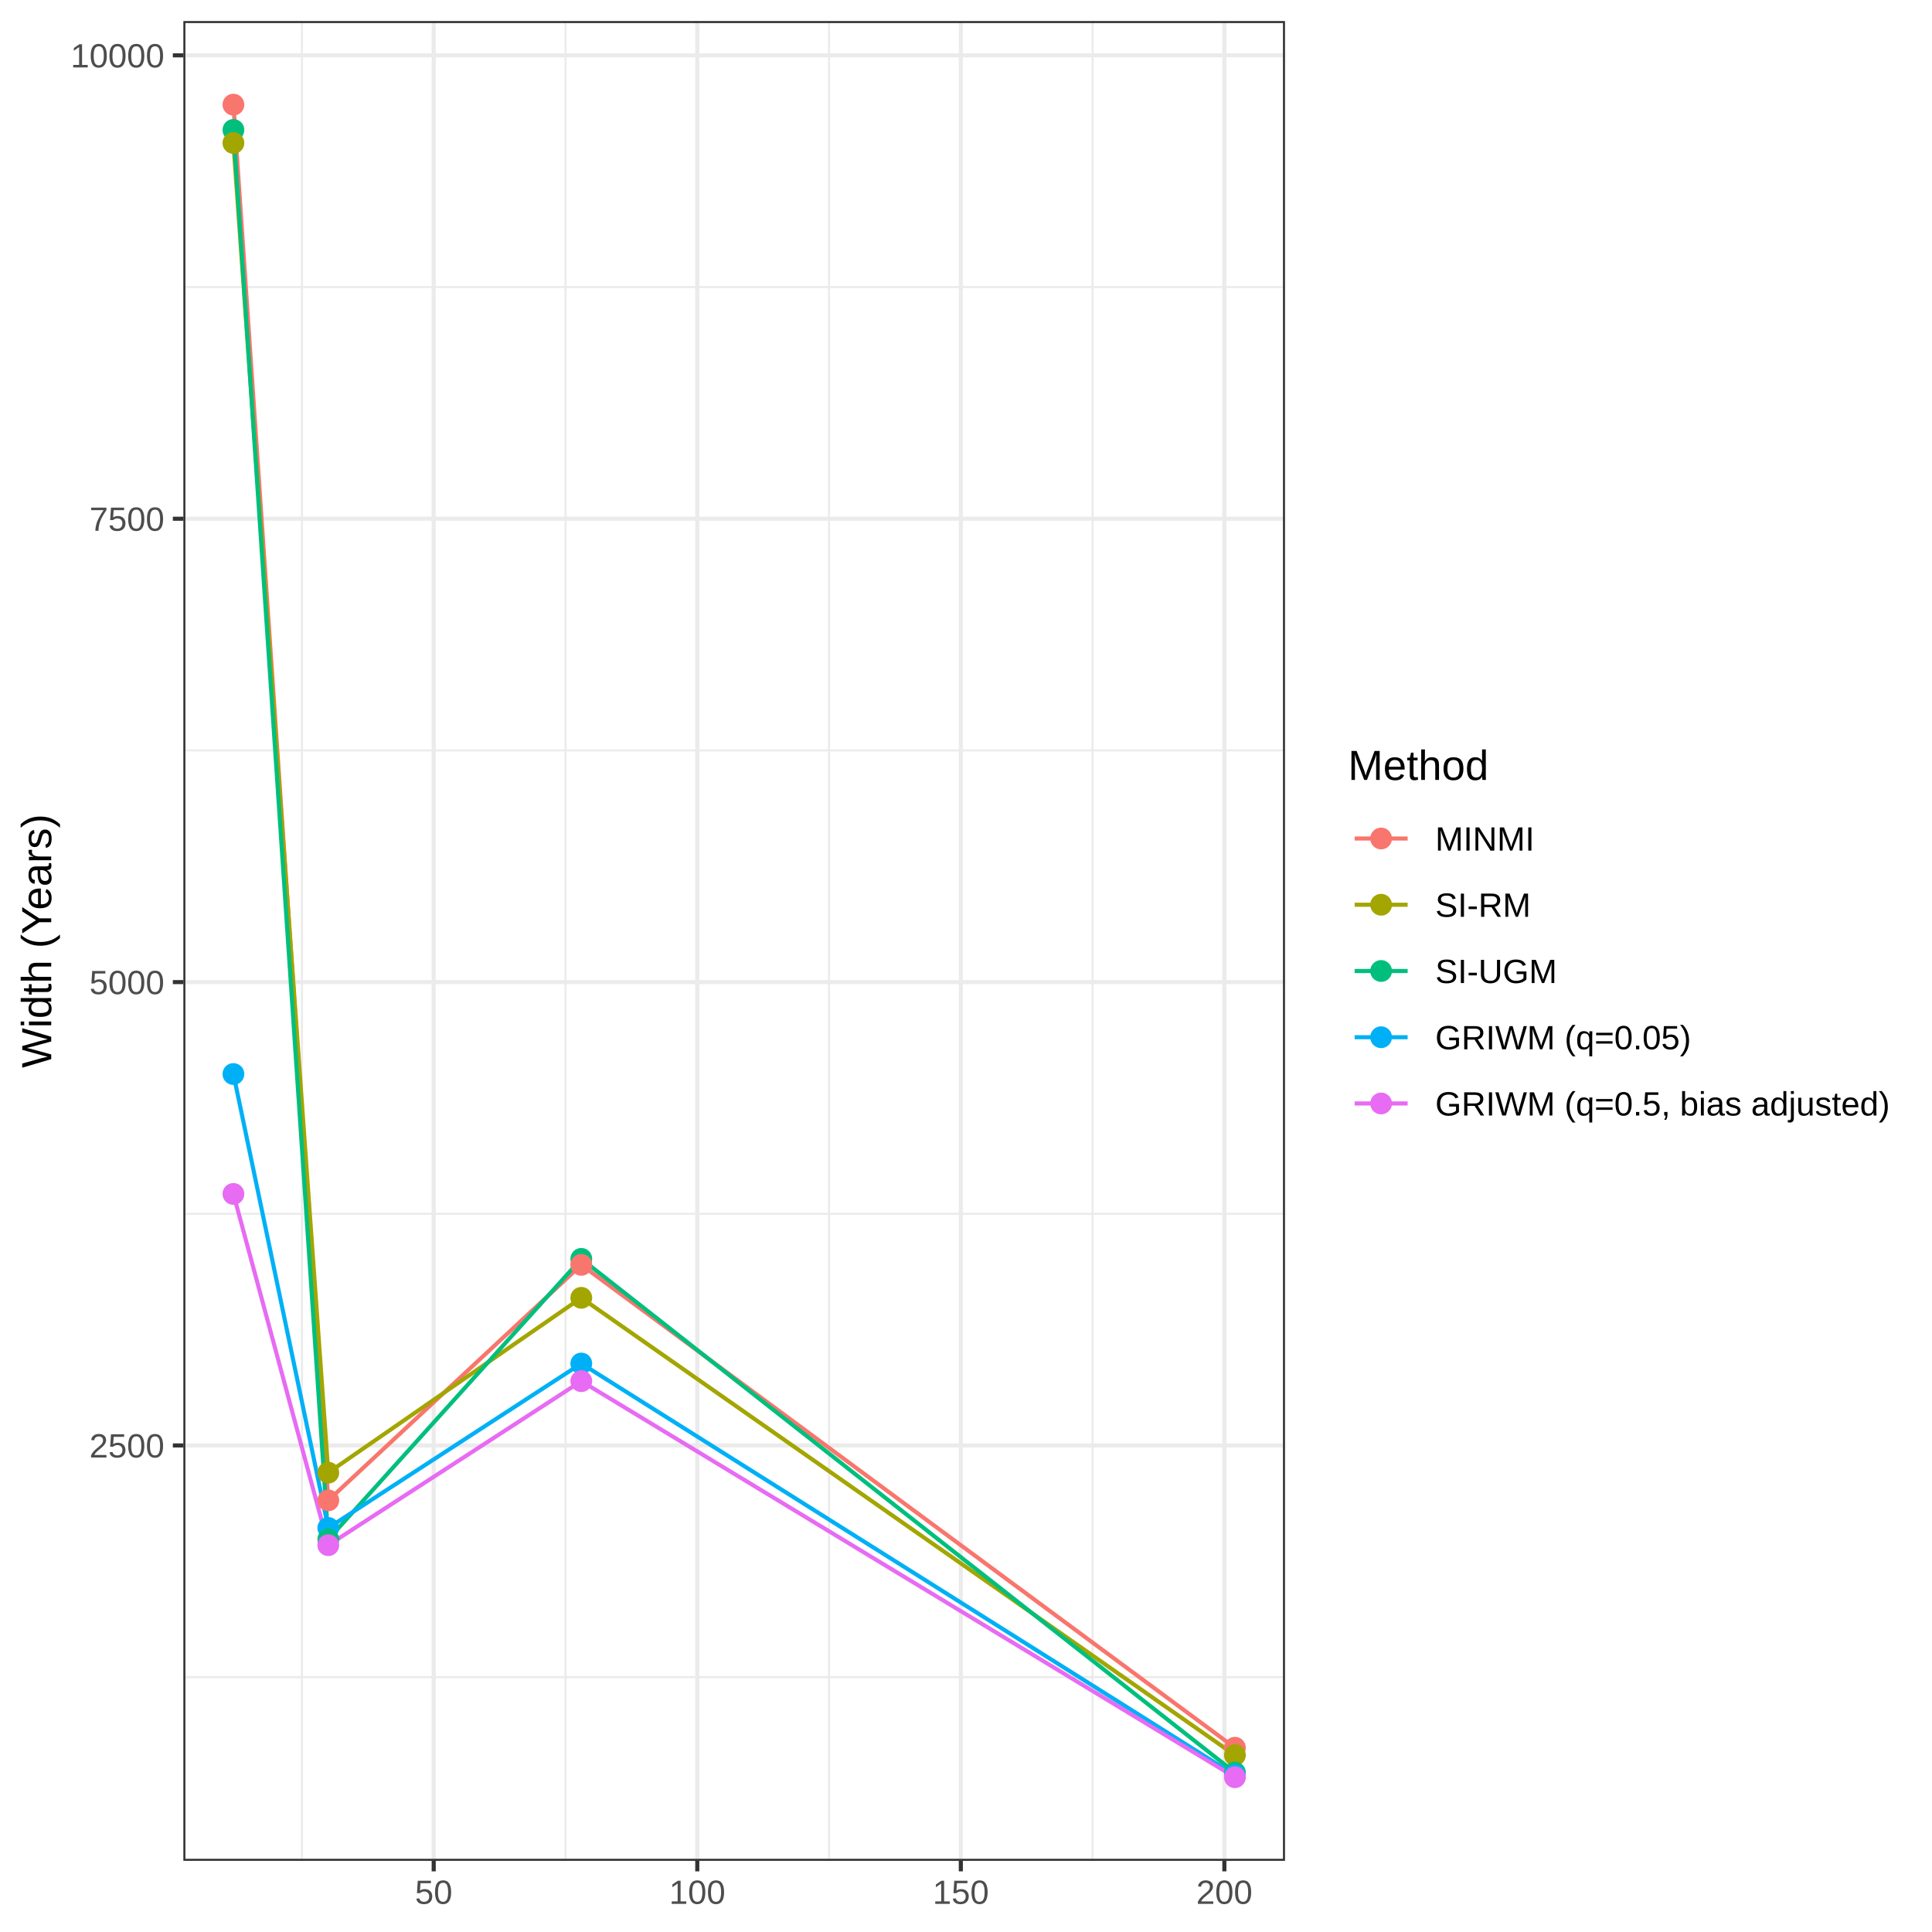
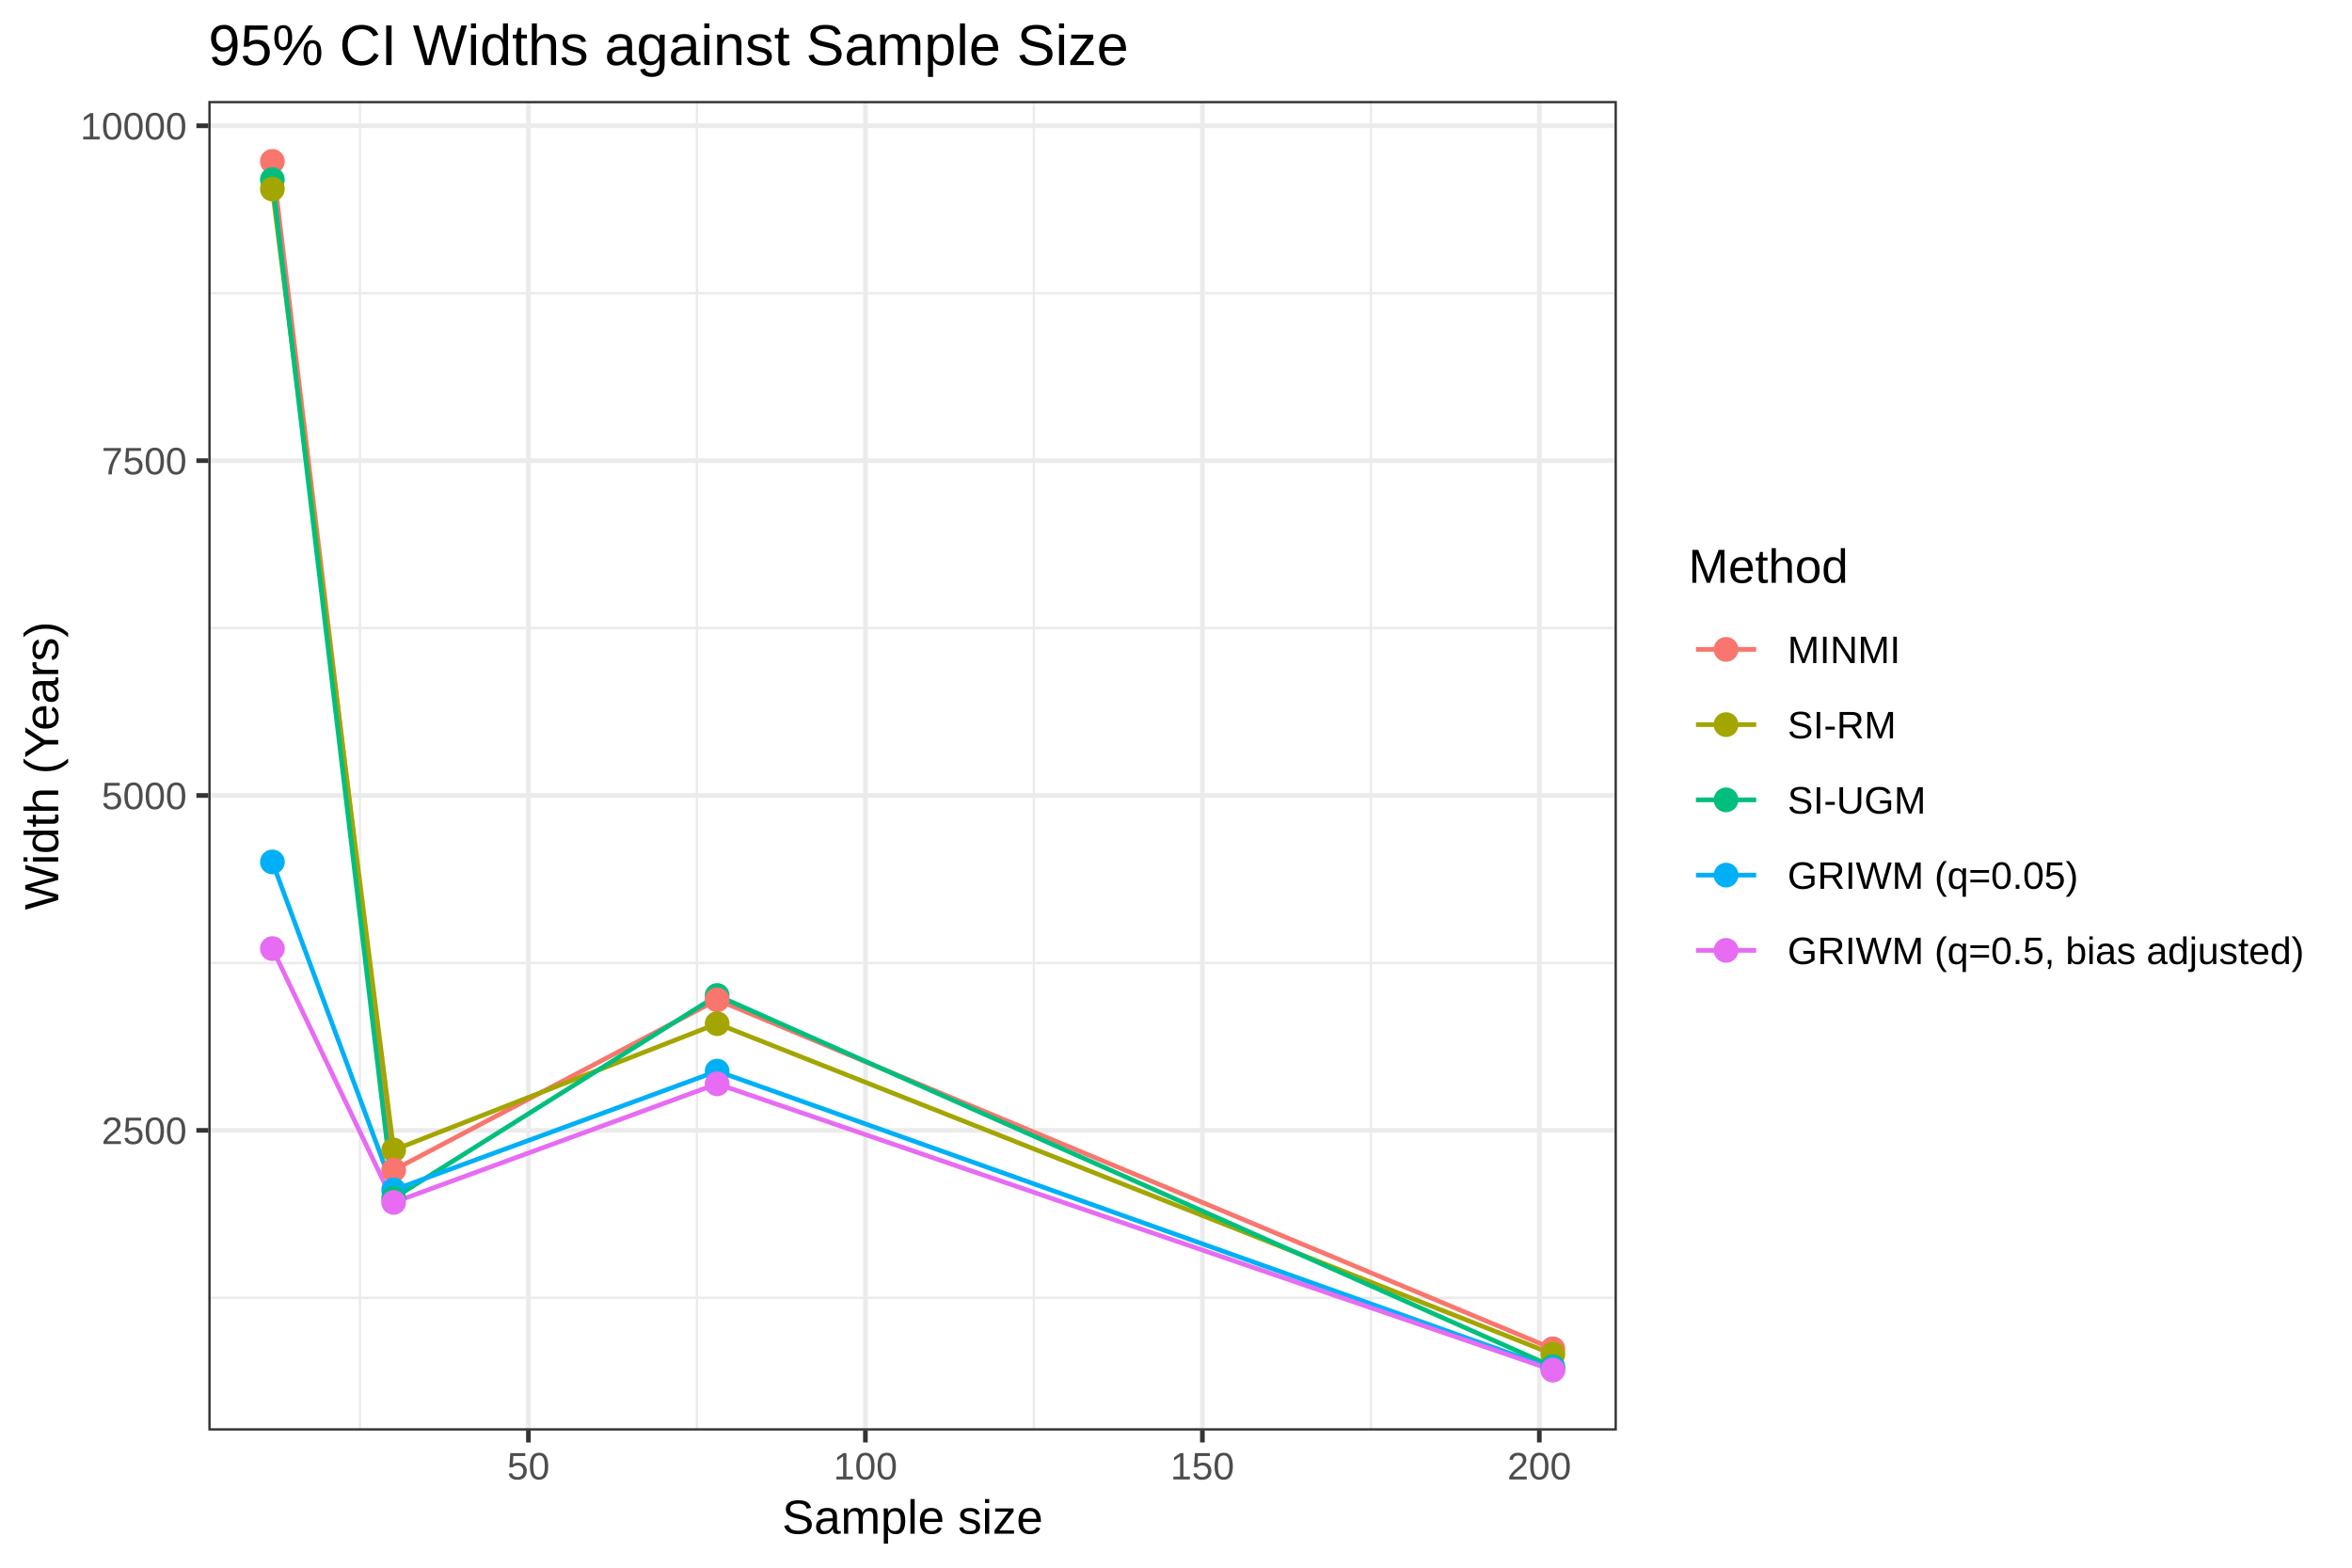
- <svg xmlns="http://www.w3.org/2000/svg" class="svglite" width="504.00pt" height="504.00pt" viewBox="0 0 504.00 504.00">
+ <svg xmlns="http://www.w3.org/2000/svg" class="svglite" width="540.00pt" height="360.00pt" viewBox="0 0 540.00 360.00">
  <defs>
    <style type="text/css">
    .svglite line, .svglite polyline, .svglite polygon, .svglite path, .svglite rect, .svglite circle {
      fill: none;
      stroke: #000000;
      stroke-linecap: round;
      stroke-linejoin: round;
      stroke-miterlimit: 10.00;
    }
    .svglite text {
      white-space: pre;
    }
  </style>
  </defs>
  <rect width="100%" height="100%" style="stroke: none; fill: #FFFFFF;" />
  <defs>
-     <clipPath id="cpMC4wMHw1MDQuMDB8MC4wMHw1MDQuMDA=">
-       <rect x="0.00" y="0.00" width="504.00" height="504.00" />
+     <clipPath id="cpMC4wMHw1NDAuMDB8MC4wMHwzNjAuMDA=">
+       <rect x="0.00" y="0.00" width="540.00" height="360.00" />
    </clipPath>
  </defs>
-   <g clip-path="url(#cpMC4wMHw1MDQuMDB8MC4wMHw1MDQuMDA=)">
-     <rect x="0.00" y="0.00" width="504.00" height="504.00" style="stroke-width: 1.07; stroke: #FFFFFF; fill: #FFFFFF;" />
+   <g clip-path="url(#cpMC4wMHw1NDAuMDB8MC4wMHwzNjAuMDA=)">
+     <rect x="0.00" y="0.00" width="540.00" height="360.00" style="stroke-width: 1.07; stroke: #FFFFFF; fill: #FFFFFF;" />
  </g>
  <defs>
-     <clipPath id="cpNDcuODN8MzM1LjIyfDUuNDh8NDg1LjQ0">
-       <rect x="47.83" y="5.48" width="287.39" height="479.96" />
+     <clipPath id="cpNDcuODN8MzcxLjIyfDIzLjE4fDMyOC41MA==">
+       <rect x="47.83" y="23.18" width="323.39" height="305.33" />
    </clipPath>
  </defs>
-   <g clip-path="url(#cpNDcuODN8MzM1LjIyfDUuNDh8NDg1LjQ0)">
-     <rect x="47.83" y="5.48" width="287.39" height="479.96" style="stroke-width: 1.07; stroke: none; fill: #FFFFFF;" />
-     <polyline points="47.83,437.51 335.22,437.51 " style="stroke-width: 0.53; stroke: #EBEBEB; stroke-linecap: butt;" />
-     <polyline points="47.83,316.64 335.22,316.64 " style="stroke-width: 0.53; stroke: #EBEBEB; stroke-linecap: butt;" />
-     <polyline points="47.83,195.76 335.22,195.76 " style="stroke-width: 0.53; stroke: #EBEBEB; stroke-linecap: butt;" />
-     <polyline points="47.83,74.88 335.22,74.88 " style="stroke-width: 0.53; stroke: #EBEBEB; stroke-linecap: butt;" />
-     <polyline points="78.77,485.44 78.77,5.48 " style="stroke-width: 0.53; stroke: #EBEBEB; stroke-linecap: butt;" />
-     <polyline points="147.52,485.44 147.52,5.48 " style="stroke-width: 0.53; stroke: #EBEBEB; stroke-linecap: butt;" />
-     <polyline points="216.27,485.44 216.27,5.48 " style="stroke-width: 0.53; stroke: #EBEBEB; stroke-linecap: butt;" />
-     <polyline points="285.03,485.44 285.03,5.48 " style="stroke-width: 0.53; stroke: #EBEBEB; stroke-linecap: butt;" />
-     <polyline points="47.83,377.07 335.22,377.07 " style="stroke-width: 1.07; stroke: #EBEBEB; stroke-linecap: butt;" />
-     <polyline points="47.83,256.20 335.22,256.20 " style="stroke-width: 1.07; stroke: #EBEBEB; stroke-linecap: butt;" />
-     <polyline points="47.83,135.32 335.22,135.32 " style="stroke-width: 1.07; stroke: #EBEBEB; stroke-linecap: butt;" />
-     <polyline points="47.83,14.44 335.22,14.44 " style="stroke-width: 1.07; stroke: #EBEBEB; stroke-linecap: butt;" />
-     <polyline points="113.14,485.44 113.14,5.48 " style="stroke-width: 1.07; stroke: #EBEBEB; stroke-linecap: butt;" />
-     <polyline points="181.90,485.44 181.90,5.48 " style="stroke-width: 1.07; stroke: #EBEBEB; stroke-linecap: butt;" />
-     <polyline points="250.65,485.44 250.65,5.48 " style="stroke-width: 1.07; stroke: #EBEBEB; stroke-linecap: butt;" />
-     <polyline points="319.40,485.44 319.40,5.48 " style="stroke-width: 1.07; stroke: #EBEBEB; stroke-linecap: butt;" />
-     <polyline points="60.89,27.30 85.64,391.40 151.64,329.96 322.15,455.93 " style="stroke-width: 1.07; stroke: #F8766D; stroke-linecap: butt;" />
-     <polyline points="60.89,37.30 85.64,384.18 151.64,338.56 322.15,457.86 " style="stroke-width: 1.07; stroke: #A3A500; stroke-linecap: butt;" />
-     <polyline points="60.89,33.90 85.64,401.57 151.64,328.40 322.15,462.40 " style="stroke-width: 1.07; stroke: #00BF7D; stroke-linecap: butt;" />
-     <polyline points="60.89,280.18 85.64,398.59 151.64,355.70 322.15,463.09 " style="stroke-width: 1.07; stroke: #00B0F6; stroke-linecap: butt;" />
-     <polyline points="60.89,311.46 85.64,403.09 151.64,360.30 322.15,463.62 " style="stroke-width: 1.07; stroke: #E76BF3; stroke-linecap: butt;" />
-     <circle cx="60.89" cy="27.30" r="2.49" style="stroke-width: 0.71; stroke: #F8766D; fill: #F8766D;" />
-     <circle cx="60.89" cy="33.90" r="2.49" style="stroke-width: 0.71; stroke: #00BF7D; fill: #00BF7D;" />
-     <circle cx="60.89" cy="37.30" r="2.49" style="stroke-width: 0.71; stroke: #A3A500; fill: #A3A500;" />
-     <circle cx="60.89" cy="280.18" r="2.49" style="stroke-width: 0.71; stroke: #00B0F6; fill: #00B0F6;" />
-     <circle cx="60.89" cy="311.46" r="2.49" style="stroke-width: 0.71; stroke: #E76BF3; fill: #E76BF3;" />
-     <circle cx="85.64" cy="384.18" r="2.49" style="stroke-width: 0.71; stroke: #A3A500; fill: #A3A500;" />
-     <circle cx="85.64" cy="391.40" r="2.49" style="stroke-width: 0.71; stroke: #F8766D; fill: #F8766D;" />
-     <circle cx="85.64" cy="398.59" r="2.49" style="stroke-width: 0.71; stroke: #00B0F6; fill: #00B0F6;" />
-     <circle cx="85.64" cy="401.57" r="2.49" style="stroke-width: 0.71; stroke: #00BF7D; fill: #00BF7D;" />
-     <circle cx="85.64" cy="403.09" r="2.49" style="stroke-width: 0.71; stroke: #E76BF3; fill: #E76BF3;" />
-     <circle cx="151.64" cy="328.40" r="2.49" style="stroke-width: 0.71; stroke: #00BF7D; fill: #00BF7D;" />
-     <circle cx="151.64" cy="329.96" r="2.49" style="stroke-width: 0.71; stroke: #F8766D; fill: #F8766D;" />
-     <circle cx="151.64" cy="338.56" r="2.49" style="stroke-width: 0.71; stroke: #A3A500; fill: #A3A500;" />
-     <circle cx="151.64" cy="355.70" r="2.49" style="stroke-width: 0.71; stroke: #00B0F6; fill: #00B0F6;" />
-     <circle cx="151.64" cy="360.30" r="2.49" style="stroke-width: 0.71; stroke: #E76BF3; fill: #E76BF3;" />
-     <circle cx="322.15" cy="455.93" r="2.49" style="stroke-width: 0.71; stroke: #F8766D; fill: #F8766D;" />
-     <circle cx="322.15" cy="457.86" r="2.49" style="stroke-width: 0.71; stroke: #A3A500; fill: #A3A500;" />
-     <circle cx="322.15" cy="462.40" r="2.49" style="stroke-width: 0.71; stroke: #00BF7D; fill: #00BF7D;" />
-     <circle cx="322.15" cy="463.09" r="2.49" style="stroke-width: 0.71; stroke: #00B0F6; fill: #00B0F6;" />
-     <circle cx="322.15" cy="463.62" r="2.49" style="stroke-width: 0.71; stroke: #E76BF3; fill: #E76BF3;" />
-     <rect x="47.83" y="5.48" width="287.39" height="479.96" style="stroke-width: 1.07; stroke: #333333;" />
+   <g clip-path="url(#cpNDcuODN8MzcxLjIyfDIzLjE4fDMyOC41MA==)">
+     <rect x="47.83" y="23.18" width="323.39" height="305.33" style="stroke-width: 1.07; stroke: none; fill: #FFFFFF;" />
+     <polyline points="47.83,298.02 371.22,298.02 " style="stroke-width: 0.53; stroke: #EBEBEB; stroke-linecap: butt;" />
+     <polyline points="47.83,221.12 371.22,221.12 " style="stroke-width: 0.53; stroke: #EBEBEB; stroke-linecap: butt;" />
+     <polyline points="47.83,144.22 371.22,144.22 " style="stroke-width: 0.53; stroke: #EBEBEB; stroke-linecap: butt;" />
+     <polyline points="47.83,67.33 371.22,67.33 " style="stroke-width: 0.53; stroke: #EBEBEB; stroke-linecap: butt;" />
+     <polyline points="82.64,328.50 82.64,23.18 " style="stroke-width: 0.53; stroke: #EBEBEB; stroke-linecap: butt;" />
+     <polyline points="160.01,328.50 160.01,23.18 " style="stroke-width: 0.53; stroke: #EBEBEB; stroke-linecap: butt;" />
+     <polyline points="237.37,328.50 237.37,23.18 " style="stroke-width: 0.53; stroke: #EBEBEB; stroke-linecap: butt;" />
+     <polyline points="314.74,328.50 314.74,23.18 " style="stroke-width: 0.53; stroke: #EBEBEB; stroke-linecap: butt;" />
+     <polyline points="47.83,259.57 371.22,259.57 " style="stroke-width: 1.07; stroke: #EBEBEB; stroke-linecap: butt;" />
+     <polyline points="47.83,182.67 371.22,182.67 " style="stroke-width: 1.07; stroke: #EBEBEB; stroke-linecap: butt;" />
+     <polyline points="47.83,105.78 371.22,105.78 " style="stroke-width: 1.07; stroke: #EBEBEB; stroke-linecap: butt;" />
+     <polyline points="47.83,28.88 371.22,28.88 " style="stroke-width: 1.07; stroke: #EBEBEB; stroke-linecap: butt;" />
+     <polyline points="121.32,328.50 121.32,23.18 " style="stroke-width: 1.07; stroke: #EBEBEB; stroke-linecap: butt;" />
+     <polyline points="198.69,328.50 198.69,23.18 " style="stroke-width: 1.07; stroke: #EBEBEB; stroke-linecap: butt;" />
+     <polyline points="276.06,328.50 276.06,23.18 " style="stroke-width: 1.07; stroke: #EBEBEB; stroke-linecap: butt;" />
+     <polyline points="353.42,328.50 353.42,23.18 " style="stroke-width: 1.07; stroke: #EBEBEB; stroke-linecap: butt;" />
+     <polyline points="62.53,37.06 90.38,268.68 164.65,229.60 356.52,309.73 " style="stroke-width: 1.07; stroke: #F8766D; stroke-linecap: butt;" />
+     <polyline points="62.53,43.42 90.38,264.09 164.65,235.07 356.52,310.96 " style="stroke-width: 1.07; stroke: #A3A500; stroke-linecap: butt;" />
+     <polyline points="62.53,41.25 90.38,275.15 164.65,228.60 356.52,313.85 " style="stroke-width: 1.07; stroke: #00BF7D; stroke-linecap: butt;" />
+     <polyline points="62.53,197.93 90.38,273.26 164.65,245.97 356.52,314.29 " style="stroke-width: 1.07; stroke: #00B0F6; stroke-linecap: butt;" />
+     <polyline points="62.53,217.83 90.38,276.12 164.65,248.89 356.52,314.63 " style="stroke-width: 1.07; stroke: #E76BF3; stroke-linecap: butt;" />
+     <circle cx="62.53" cy="37.06" r="2.49" style="stroke-width: 0.71; stroke: #F8766D; fill: #F8766D;" />
+     <circle cx="62.53" cy="41.25" r="2.49" style="stroke-width: 0.71; stroke: #00BF7D; fill: #00BF7D;" />
+     <circle cx="62.53" cy="43.42" r="2.49" style="stroke-width: 0.71; stroke: #A3A500; fill: #A3A500;" />
+     <circle cx="62.53" cy="197.93" r="2.49" style="stroke-width: 0.71; stroke: #00B0F6; fill: #00B0F6;" />
+     <circle cx="62.53" cy="217.83" r="2.49" style="stroke-width: 0.71; stroke: #E76BF3; fill: #E76BF3;" />
+     <circle cx="90.38" cy="264.09" r="2.49" style="stroke-width: 0.71; stroke: #A3A500; fill: #A3A500;" />
+     <circle cx="90.38" cy="268.68" r="2.49" style="stroke-width: 0.71; stroke: #F8766D; fill: #F8766D;" />
+     <circle cx="90.38" cy="273.26" r="2.49" style="stroke-width: 0.71; stroke: #00B0F6; fill: #00B0F6;" />
+     <circle cx="90.38" cy="275.15" r="2.49" style="stroke-width: 0.71; stroke: #00BF7D; fill: #00BF7D;" />
+     <circle cx="90.38" cy="276.12" r="2.49" style="stroke-width: 0.71; stroke: #E76BF3; fill: #E76BF3;" />
+     <circle cx="164.65" cy="228.60" r="2.49" style="stroke-width: 0.71; stroke: #00BF7D; fill: #00BF7D;" />
+     <circle cx="164.65" cy="229.60" r="2.49" style="stroke-width: 0.71; stroke: #F8766D; fill: #F8766D;" />
+     <circle cx="164.65" cy="235.07" r="2.49" style="stroke-width: 0.71; stroke: #A3A500; fill: #A3A500;" />
+     <circle cx="164.65" cy="245.97" r="2.49" style="stroke-width: 0.71; stroke: #00B0F6; fill: #00B0F6;" />
+     <circle cx="164.65" cy="248.89" r="2.49" style="stroke-width: 0.71; stroke: #E76BF3; fill: #E76BF3;" />
+     <circle cx="356.52" cy="309.73" r="2.49" style="stroke-width: 0.71; stroke: #F8766D; fill: #F8766D;" />
+     <circle cx="356.52" cy="310.96" r="2.49" style="stroke-width: 0.71; stroke: #A3A500; fill: #A3A500;" />
+     <circle cx="356.52" cy="313.85" r="2.49" style="stroke-width: 0.71; stroke: #00BF7D; fill: #00BF7D;" />
+     <circle cx="356.52" cy="314.29" r="2.49" style="stroke-width: 0.71; stroke: #00B0F6; fill: #00B0F6;" />
+     <circle cx="356.52" cy="314.63" r="2.49" style="stroke-width: 0.71; stroke: #E76BF3; fill: #E76BF3;" />
+     <rect x="47.83" y="23.18" width="323.39" height="305.33" style="stroke-width: 1.07; stroke: #333333;" />
  </g>
-   <g clip-path="url(#cpMC4wMHw1MDQuMDB8MC4wMHw1MDQuMDA=)">
-     <text x="42.89" y="380.22" text-anchor="end" style="font-size: 8.80px;fill: #4D4D4D; font-family: &quot;Arial&quot;;" textLength="19.58px" lengthAdjust="spacingAndGlyphs">2500</text>
-     <text x="42.89" y="259.35" text-anchor="end" style="font-size: 8.80px;fill: #4D4D4D; font-family: &quot;Arial&quot;;" textLength="19.58px" lengthAdjust="spacingAndGlyphs">5000</text>
-     <text x="42.89" y="138.47" text-anchor="end" style="font-size: 8.80px;fill: #4D4D4D; font-family: &quot;Arial&quot;;" textLength="19.58px" lengthAdjust="spacingAndGlyphs">7500</text>
-     <text x="42.89" y="17.59" text-anchor="end" style="font-size: 8.80px;fill: #4D4D4D; font-family: &quot;Arial&quot;;" textLength="24.48px" lengthAdjust="spacingAndGlyphs">10000</text>
-     <polyline points="45.09,377.07 47.83,377.07 " style="stroke-width: 1.07; stroke: #333333; stroke-linecap: butt;" />
-     <polyline points="45.09,256.20 47.83,256.20 " style="stroke-width: 1.07; stroke: #333333; stroke-linecap: butt;" />
-     <polyline points="45.09,135.32 47.83,135.32 " style="stroke-width: 1.07; stroke: #333333; stroke-linecap: butt;" />
-     <polyline points="45.09,14.44 47.83,14.44 " style="stroke-width: 1.07; stroke: #333333; stroke-linecap: butt;" />
-     <polyline points="113.14,488.18 113.14,485.44 " style="stroke-width: 1.07; stroke: #333333; stroke-linecap: butt;" />
-     <polyline points="181.90,488.18 181.90,485.44 " style="stroke-width: 1.07; stroke: #333333; stroke-linecap: butt;" />
-     <polyline points="250.65,488.18 250.65,485.44 " style="stroke-width: 1.07; stroke: #333333; stroke-linecap: butt;" />
-     <polyline points="319.40,488.18 319.40,485.44 " style="stroke-width: 1.07; stroke: #333333; stroke-linecap: butt;" />
-     <text x="113.14" y="496.67" text-anchor="middle" style="font-size: 8.80px;fill: #4D4D4D; font-family: &quot;Arial&quot;;" textLength="9.79px" lengthAdjust="spacingAndGlyphs">50</text>
-     <text x="181.90" y="496.67" text-anchor="middle" style="font-size: 8.80px;fill: #4D4D4D; font-family: &quot;Arial&quot;;" textLength="14.69px" lengthAdjust="spacingAndGlyphs">100</text>
-     <text x="250.65" y="496.67" text-anchor="middle" style="font-size: 8.80px;fill: #4D4D4D; font-family: &quot;Arial&quot;;" textLength="14.69px" lengthAdjust="spacingAndGlyphs">150</text>
-     <text x="319.40" y="496.67" text-anchor="middle" style="font-size: 8.80px;fill: #4D4D4D; font-family: &quot;Arial&quot;;" textLength="14.69px" lengthAdjust="spacingAndGlyphs">200</text>
-     <text transform="translate(13.36,245.46) rotate(-90)" text-anchor="middle" style="font-size: 11.00px; font-family: &quot;Arial&quot;;" textLength="66.25px" lengthAdjust="spacingAndGlyphs">Width (Years)</text>
-     <rect x="346.17" y="188.94" width="152.35" height="113.03" style="stroke-width: 1.07; stroke: none; fill: #FFFFFF;" />
-     <text x="351.65" y="203.46" style="font-size: 11.00px; font-family: &quot;Arial&quot;;" textLength="36.71px" lengthAdjust="spacingAndGlyphs">Method</text>
-     <rect x="351.65" y="210.10" width="17.28" height="17.28" style="stroke-width: 1.07; stroke: none; fill: #FFFFFF;" />
-     <line x1="353.38" y1="218.74" x2="367.21" y2="218.74" style="stroke-width: 1.07; stroke: #F8766D; stroke-linecap: butt;" />
-     <circle cx="360.29" cy="218.74" r="2.49" style="stroke-width: 0.71; stroke: #F8766D; fill: #F8766D;" />
-     <rect x="351.65" y="227.38" width="17.28" height="17.28" style="stroke-width: 1.07; stroke: none; fill: #FFFFFF;" />
-     <line x1="353.38" y1="236.02" x2="367.21" y2="236.02" style="stroke-width: 1.07; stroke: #A3A500; stroke-linecap: butt;" />
-     <circle cx="360.29" cy="236.02" r="2.49" style="stroke-width: 0.71; stroke: #A3A500; fill: #A3A500;" />
-     <rect x="351.65" y="244.66" width="17.28" height="17.28" style="stroke-width: 1.07; stroke: none; fill: #FFFFFF;" />
-     <line x1="353.38" y1="253.30" x2="367.21" y2="253.30" style="stroke-width: 1.07; stroke: #00BF7D; stroke-linecap: butt;" />
-     <circle cx="360.29" cy="253.30" r="2.49" style="stroke-width: 0.71; stroke: #00BF7D; fill: #00BF7D;" />
-     <rect x="351.65" y="261.94" width="17.28" height="17.28" style="stroke-width: 1.07; stroke: none; fill: #FFFFFF;" />
-     <line x1="353.38" y1="270.58" x2="367.21" y2="270.58" style="stroke-width: 1.07; stroke: #00B0F6; stroke-linecap: butt;" />
-     <circle cx="360.29" cy="270.58" r="2.49" style="stroke-width: 0.71; stroke: #00B0F6; fill: #00B0F6;" />
-     <rect x="351.65" y="279.22" width="17.28" height="17.28" style="stroke-width: 1.07; stroke: none; fill: #FFFFFF;" />
-     <line x1="353.38" y1="287.86" x2="367.21" y2="287.86" style="stroke-width: 1.07; stroke: #E76BF3; stroke-linecap: butt;" />
-     <circle cx="360.29" cy="287.86" r="2.49" style="stroke-width: 0.71; stroke: #E76BF3; fill: #E76BF3;" />
-     <text x="374.41" y="221.89" style="font-size: 8.80px; font-family: &quot;Arial&quot;;" textLength="25.91px" lengthAdjust="spacingAndGlyphs">MINMI</text>
-     <text x="374.41" y="239.17" style="font-size: 8.80px; font-family: &quot;Arial&quot;;" textLength="24.93px" lengthAdjust="spacingAndGlyphs">SI-RM</text>
-     <text x="374.41" y="256.45" style="font-size: 8.80px; font-family: &quot;Arial&quot;;" textLength="31.77px" lengthAdjust="spacingAndGlyphs">SI-UGM</text>
-     <text x="374.41" y="273.73" style="font-size: 8.80px; font-family: &quot;Arial&quot;;" textLength="66.76px" lengthAdjust="spacingAndGlyphs">GRIWM (q=0.05)</text>
-     <text x="374.41" y="291.01" style="font-size: 8.80px; font-family: &quot;Arial&quot;;" textLength="118.63px" lengthAdjust="spacingAndGlyphs">GRIWM (q=0.5, bias adjusted)</text>
+   <g clip-path="url(#cpMC4wMHw1NDAuMDB8MC4wMHwzNjAuMDA=)">
+     <text x="42.89" y="262.72" text-anchor="end" style="font-size: 8.80px;fill: #4D4D4D; font-family: &quot;Arial&quot;;" textLength="19.58px" lengthAdjust="spacingAndGlyphs">2500</text>
+     <text x="42.89" y="185.82" text-anchor="end" style="font-size: 8.80px;fill: #4D4D4D; font-family: &quot;Arial&quot;;" textLength="19.58px" lengthAdjust="spacingAndGlyphs">5000</text>
+     <text x="42.89" y="108.93" text-anchor="end" style="font-size: 8.80px;fill: #4D4D4D; font-family: &quot;Arial&quot;;" textLength="19.58px" lengthAdjust="spacingAndGlyphs">7500</text>
+     <text x="42.89" y="32.03" text-anchor="end" style="font-size: 8.80px;fill: #4D4D4D; font-family: &quot;Arial&quot;;" textLength="24.48px" lengthAdjust="spacingAndGlyphs">10000</text>
+     <polyline points="45.09,259.57 47.83,259.57 " style="stroke-width: 1.07; stroke: #333333; stroke-linecap: butt;" />
+     <polyline points="45.09,182.67 47.83,182.67 " style="stroke-width: 1.07; stroke: #333333; stroke-linecap: butt;" />
+     <polyline points="45.09,105.78 47.83,105.78 " style="stroke-width: 1.07; stroke: #333333; stroke-linecap: butt;" />
+     <polyline points="45.09,28.88 47.83,28.88 " style="stroke-width: 1.07; stroke: #333333; stroke-linecap: butt;" />
+     <polyline points="121.32,331.24 121.32,328.50 " style="stroke-width: 1.07; stroke: #333333; stroke-linecap: butt;" />
+     <polyline points="198.69,331.24 198.69,328.50 " style="stroke-width: 1.07; stroke: #333333; stroke-linecap: butt;" />
+     <polyline points="276.06,331.24 276.06,328.50 " style="stroke-width: 1.07; stroke: #333333; stroke-linecap: butt;" />
+     <polyline points="353.42,331.24 353.42,328.50 " style="stroke-width: 1.07; stroke: #333333; stroke-linecap: butt;" />
+     <text x="121.32" y="339.74" text-anchor="middle" style="font-size: 8.80px;fill: #4D4D4D; font-family: &quot;Arial&quot;;" textLength="9.79px" lengthAdjust="spacingAndGlyphs">50</text>
+     <text x="198.69" y="339.74" text-anchor="middle" style="font-size: 8.80px;fill: #4D4D4D; font-family: &quot;Arial&quot;;" textLength="14.69px" lengthAdjust="spacingAndGlyphs">100</text>
+     <text x="276.06" y="339.74" text-anchor="middle" style="font-size: 8.80px;fill: #4D4D4D; font-family: &quot;Arial&quot;;" textLength="14.69px" lengthAdjust="spacingAndGlyphs">150</text>
+     <text x="353.42" y="339.74" text-anchor="middle" style="font-size: 8.80px;fill: #4D4D4D; font-family: &quot;Arial&quot;;" textLength="14.69px" lengthAdjust="spacingAndGlyphs">200</text>
+     <text x="209.52" y="352.20" text-anchor="middle" style="font-size: 11.00px; font-family: &quot;Arial&quot;;" textLength="59.93px" lengthAdjust="spacingAndGlyphs">Sample size</text>
+     <text transform="translate(13.36,175.84) rotate(-90)" text-anchor="middle" style="font-size: 11.00px; font-family: &quot;Arial&quot;;" textLength="66.25px" lengthAdjust="spacingAndGlyphs">Width (Years)</text>
+     <rect x="382.17" y="119.32" width="152.35" height="113.03" style="stroke-width: 1.07; stroke: none; fill: #FFFFFF;" />
+     <text x="387.65" y="133.84" style="font-size: 11.00px; font-family: &quot;Arial&quot;;" textLength="36.71px" lengthAdjust="spacingAndGlyphs">Method</text>
+     <rect x="387.65" y="140.48" width="17.28" height="17.28" style="stroke-width: 1.07; stroke: none; fill: #FFFFFF;" />
+     <line x1="389.38" y1="149.12" x2="403.21" y2="149.12" style="stroke-width: 1.07; stroke: #F8766D; stroke-linecap: butt;" />
+     <circle cx="396.29" cy="149.12" r="2.49" style="stroke-width: 0.71; stroke: #F8766D; fill: #F8766D;" />
+     <rect x="387.65" y="157.76" width="17.28" height="17.28" style="stroke-width: 1.07; stroke: none; fill: #FFFFFF;" />
+     <line x1="389.38" y1="166.40" x2="403.21" y2="166.40" style="stroke-width: 1.07; stroke: #A3A500; stroke-linecap: butt;" />
+     <circle cx="396.29" cy="166.40" r="2.49" style="stroke-width: 0.71; stroke: #A3A500; fill: #A3A500;" />
+     <rect x="387.65" y="175.04" width="17.28" height="17.28" style="stroke-width: 1.07; stroke: none; fill: #FFFFFF;" />
+     <line x1="389.38" y1="183.68" x2="403.21" y2="183.68" style="stroke-width: 1.07; stroke: #00BF7D; stroke-linecap: butt;" />
+     <circle cx="396.29" cy="183.68" r="2.49" style="stroke-width: 0.71; stroke: #00BF7D; fill: #00BF7D;" />
+     <rect x="387.65" y="192.32" width="17.28" height="17.28" style="stroke-width: 1.07; stroke: none; fill: #FFFFFF;" />
+     <line x1="389.38" y1="200.96" x2="403.21" y2="200.96" style="stroke-width: 1.07; stroke: #00B0F6; stroke-linecap: butt;" />
+     <circle cx="396.29" cy="200.96" r="2.49" style="stroke-width: 0.71; stroke: #00B0F6; fill: #00B0F6;" />
+     <rect x="387.65" y="209.60" width="17.28" height="17.28" style="stroke-width: 1.07; stroke: none; fill: #FFFFFF;" />
+     <line x1="389.38" y1="218.24" x2="403.21" y2="218.24" style="stroke-width: 1.07; stroke: #E76BF3; stroke-linecap: butt;" />
+     <circle cx="396.29" cy="218.24" r="2.49" style="stroke-width: 0.71; stroke: #E76BF3; fill: #E76BF3;" />
+     <text x="410.41" y="152.27" style="font-size: 8.80px; font-family: &quot;Arial&quot;;" textLength="25.91px" lengthAdjust="spacingAndGlyphs">MINMI</text>
+     <text x="410.41" y="169.55" style="font-size: 8.80px; font-family: &quot;Arial&quot;;" textLength="24.93px" lengthAdjust="spacingAndGlyphs">SI-RM</text>
+     <text x="410.41" y="186.83" style="font-size: 8.80px; font-family: &quot;Arial&quot;;" textLength="31.77px" lengthAdjust="spacingAndGlyphs">SI-UGM</text>
+     <text x="410.41" y="204.11" style="font-size: 8.80px; font-family: &quot;Arial&quot;;" textLength="66.76px" lengthAdjust="spacingAndGlyphs">GRIWM (q=0.05)</text>
+     <text x="410.41" y="221.39" style="font-size: 8.80px; font-family: &quot;Arial&quot;;" textLength="118.63px" lengthAdjust="spacingAndGlyphs">GRIWM (q=0.5, bias adjusted)</text>
+     <text x="47.83" y="14.93" style="font-size: 13.20px; font-family: &quot;Arial&quot;;" textLength="211.15px" lengthAdjust="spacingAndGlyphs">95% CI Widths against Sample Size</text>
  </g>
</svg>
